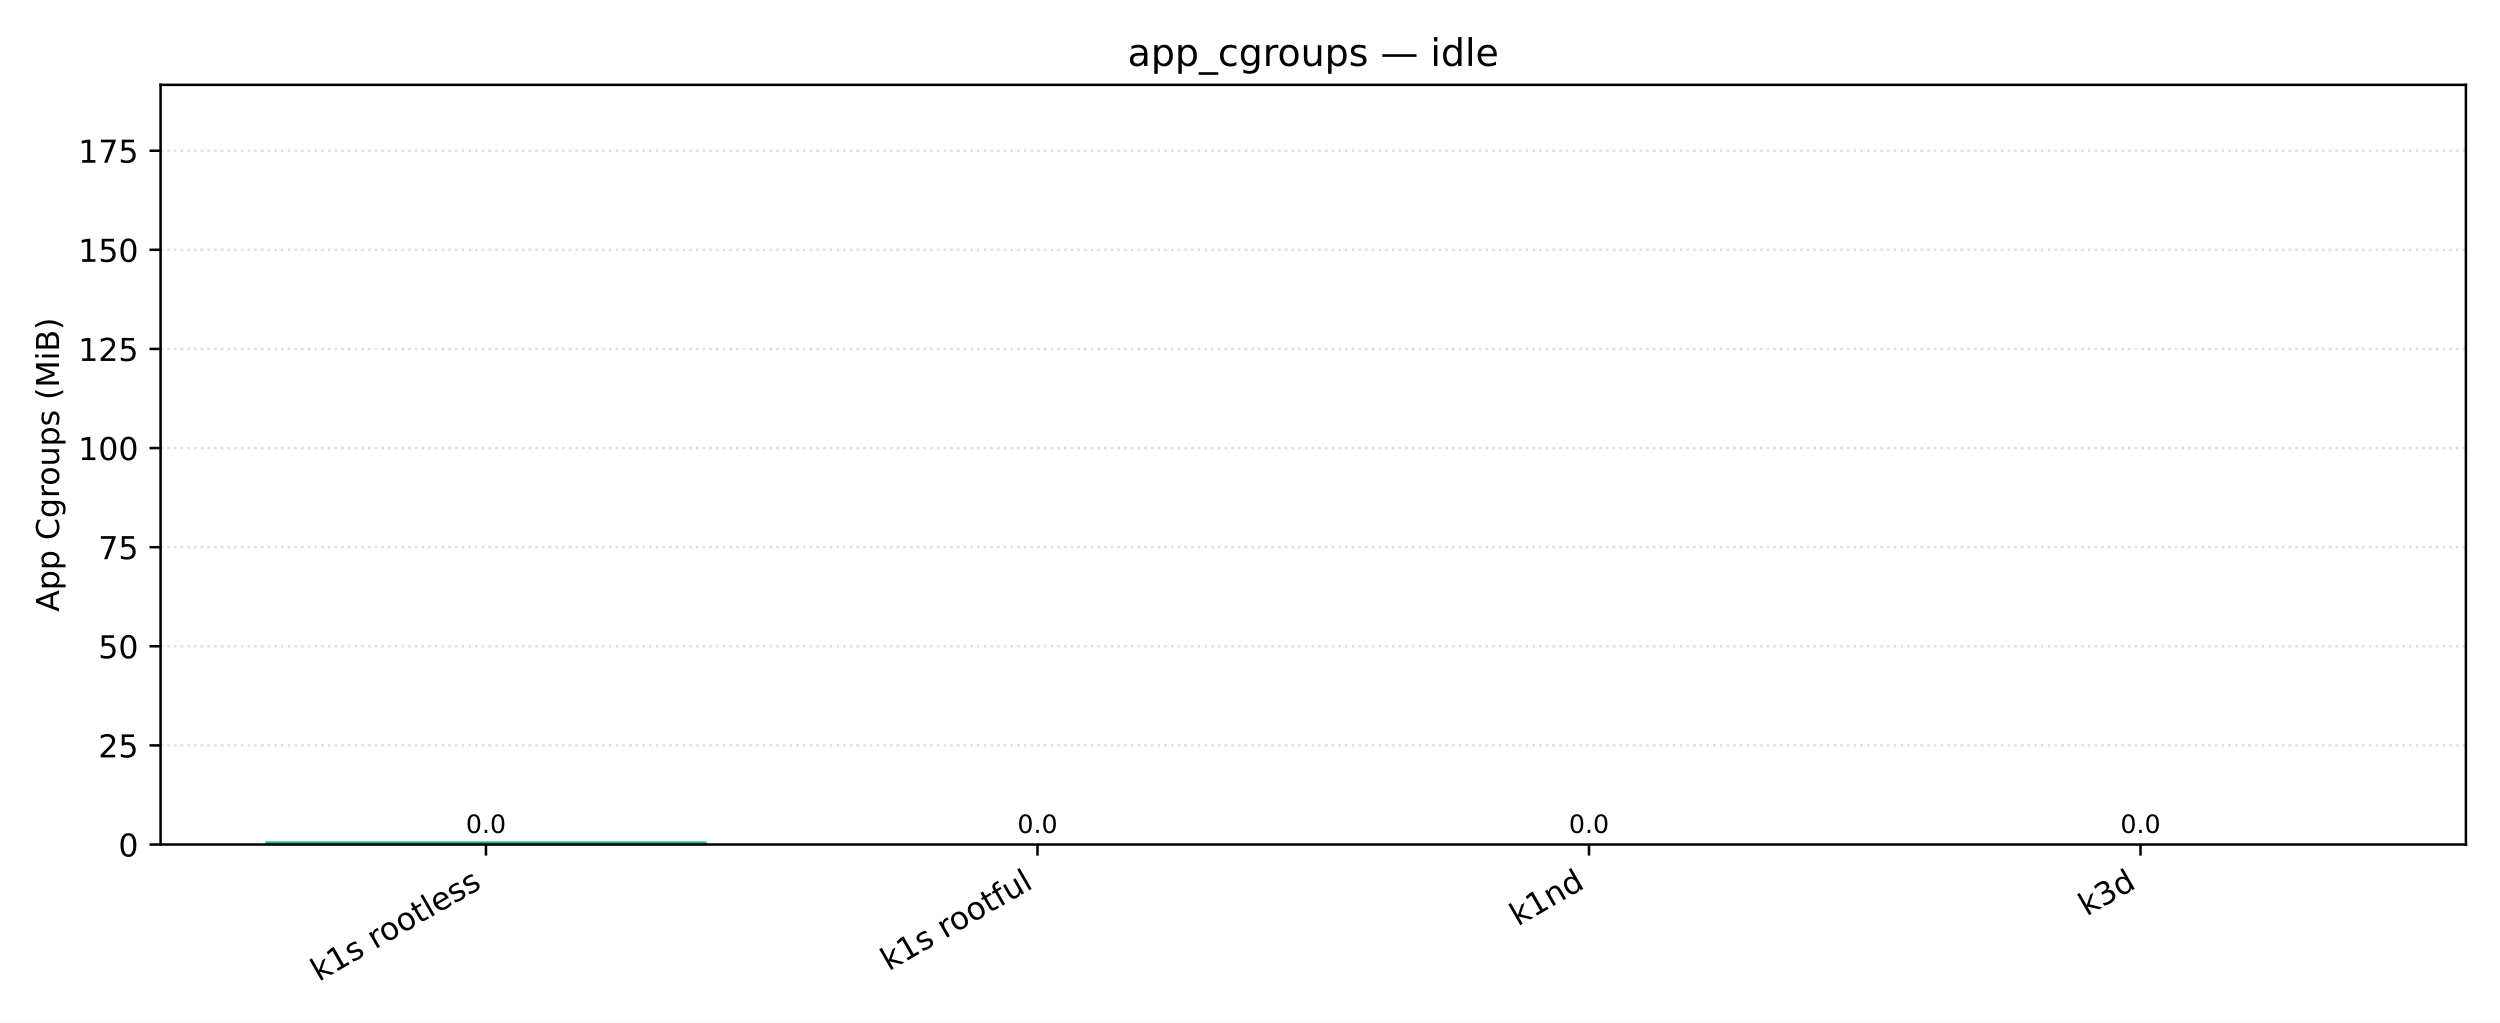
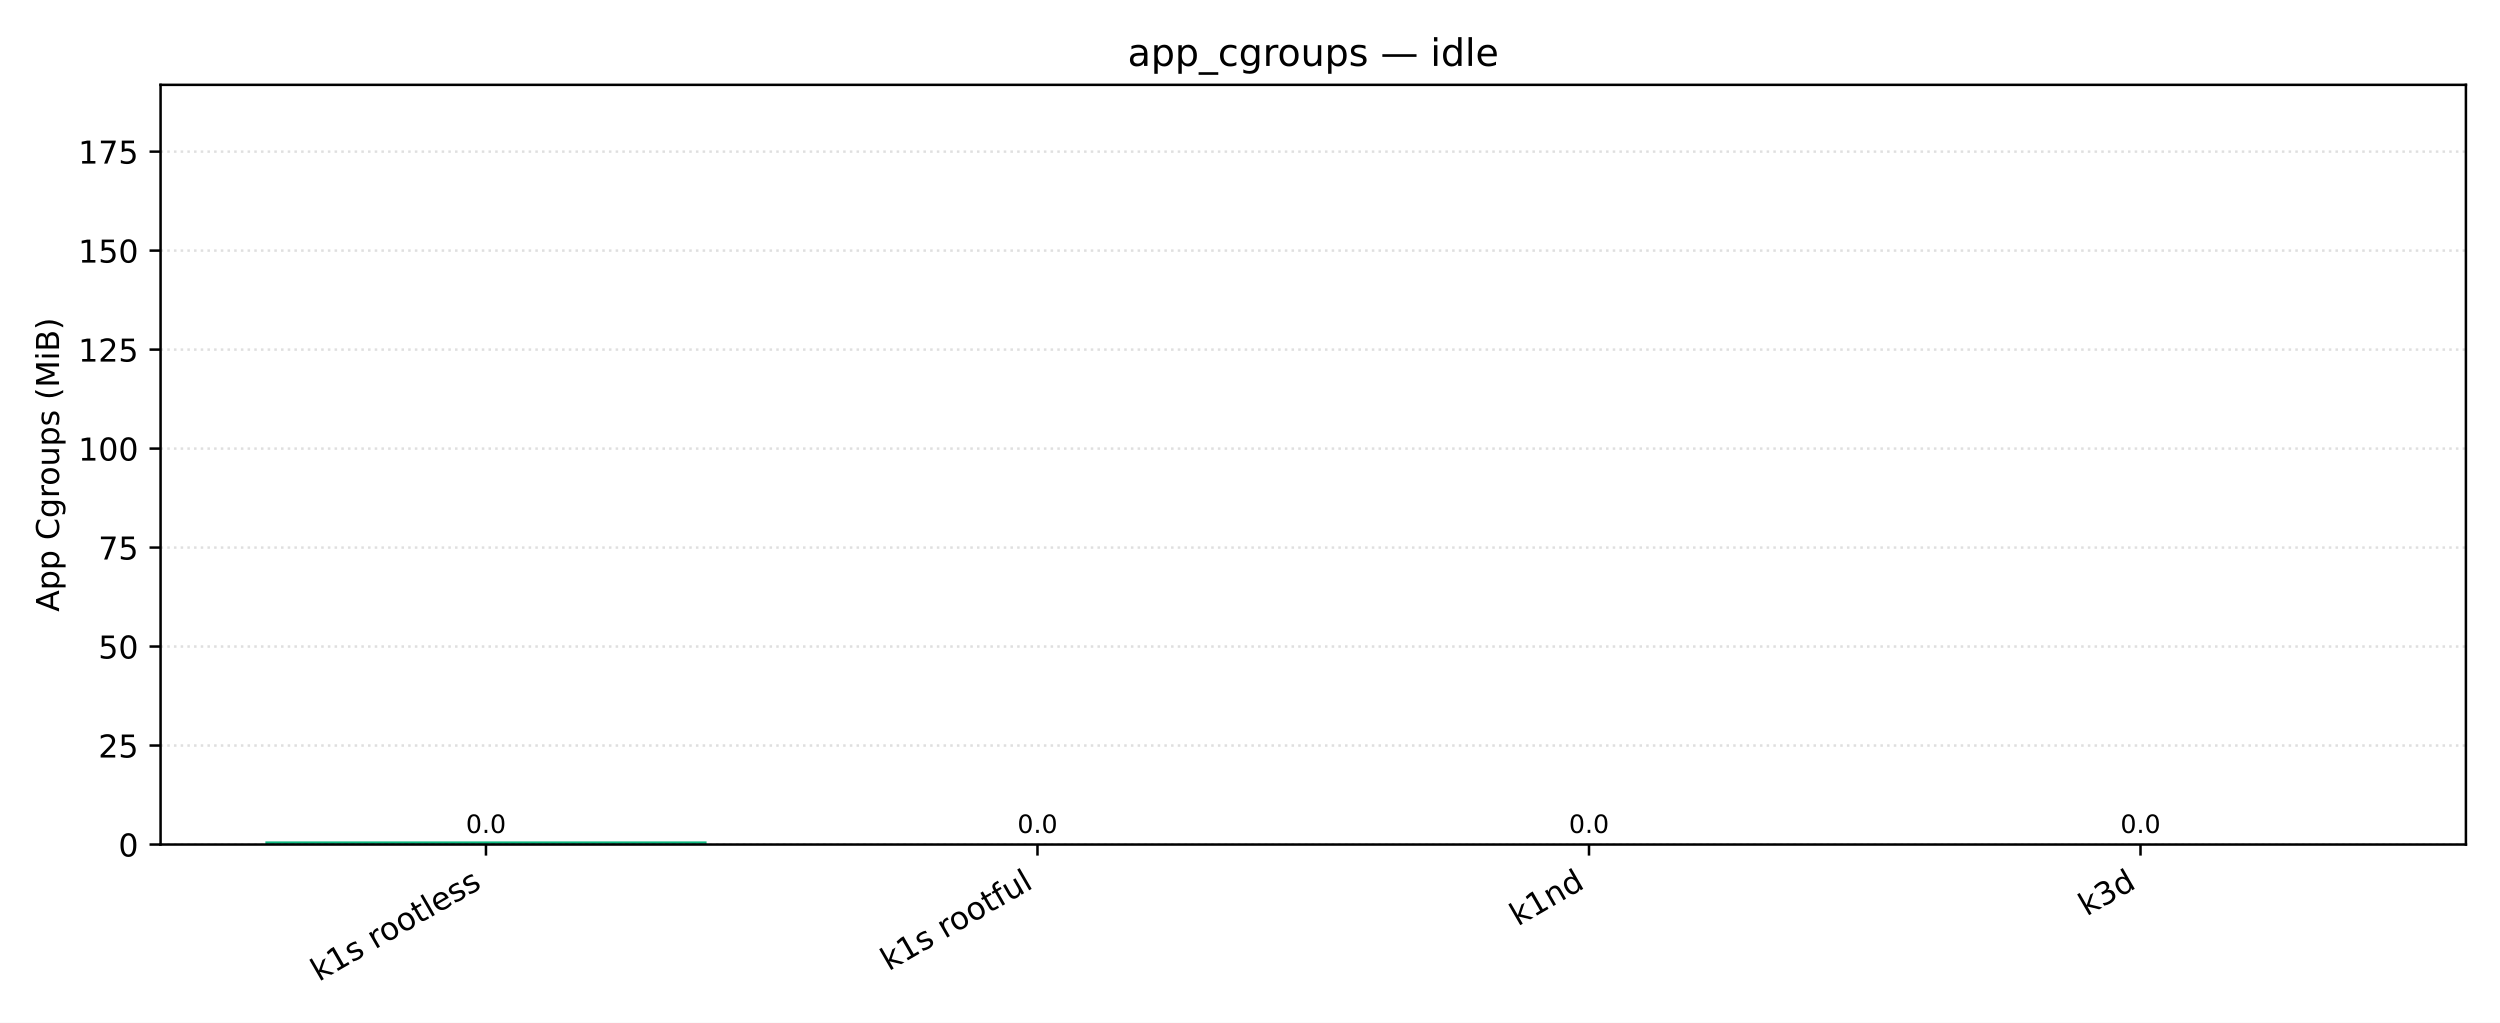
<svg xmlns="http://www.w3.org/2000/svg" xmlns:xlink="http://www.w3.org/1999/xlink" width="792pt" height="324pt" viewBox="0 0 792 324" version="1.1">
  <defs>
    <style type="text/css">*{stroke-linejoin: round; stroke-linecap: butt}</style>
  </defs>
  <g id="figure_1">
    <g id="patch_1">
      <path d="M 0 324  L 792 324  L 792 0  L 0 0  z " style="fill: #ffffff" />
    </g>
    <g id="axes_1">
      <g id="patch_2">
        <path d="M 50.87 267.545  L 781.2 267.545  L 781.2 26.88  L 50.87 26.88  z " style="fill: #ffffff" />
      </g>
      <g id="patch_3">
-         <path d="M 84.067 267.545  L 223.843 267.545  L 223.843 267.545  L 84.067 267.545  z " clip-path="url(#pa3c5a2f63f)" style="fill: #66bb6a; stroke: #10b981; stroke-width: 2; stroke-linejoin: miter" />
+         <path d="M 84.067 267.545  L 223.843 267.545  L 223.843 267.545  L 84.067 267.545  z " clip-path="url(#p626968d63f)" style="fill: #66bb6a; stroke: #10b981; stroke-width: 2; stroke-linejoin: miter" />
      </g>
      <g id="patch_4">
-         <path d="M 258.787 267.545  L 398.563 267.545  L 398.563 267.545  L 258.787 267.545  z " clip-path="url(#pa3c5a2f63f)" style="fill: #2e7d32" />
+         <path d="M 258.787 267.545  L 398.563 267.545  L 398.563 267.545  L 258.787 267.545  z " clip-path="url(#p626968d63f)" style="fill: #2e7d32" />
      </g>
      <g id="patch_5">
-         <path d="M 433.507 267.545  L 573.283 267.545  L 573.283 267.545  L 433.507 267.545  z " clip-path="url(#pa3c5a2f63f)" style="fill: #42a5f5" />
+         <path d="M 433.507 267.545  L 573.283 267.545  L 573.283 267.545  L 433.507 267.545  z " clip-path="url(#p626968d63f)" style="fill: #42a5f5" />
      </g>
      <g id="patch_6">
-         <path d="M 608.227 267.545  L 748.003 267.545  L 748.003 267.545  L 608.227 267.545  z " clip-path="url(#pa3c5a2f63f)" style="fill: #ffb300" />
+         <path d="M 608.227 267.545  L 748.003 267.545  L 748.003 267.545  L 608.227 267.545  z " clip-path="url(#p626968d63f)" style="fill: #ffb300" />
      </g>
      <g id="matplotlib.axis_1">
        <g id="xtick_1">
          <g id="line2d_1">
            <defs>
-               <path id="m17826e147d" d="M 0 0  L 0 3.5  " style="stroke: #000000; stroke-width: 0.8" />
+               <path id="m40254afc37" d="M 0 0  L 0 3.5  " style="stroke: #000000; stroke-width: 0.8" />
            </defs>
            <g>
-               <use xlink:href="#m17826e147d" x="153.955" y="267.545" style="stroke: #000000; stroke-width: 0.8" />
+               <use xlink:href="#m40254afc37" x="153.955" y="267.545" style="stroke: #000000; stroke-width: 0.8" />
            </g>
          </g>
          <g id="text_1">
            <g transform="translate(101.0103 311.0931) rotate(-30) scale(0.1 -0.1)">
              <defs>
                <path id="DejaVuSans-6b" d="M 581 4863  L 1159 4863  L 1159 1991  L 2875 3500  L 3609 3500  L 1753 1863  L 3688 0  L 2938 0  L 1159 1709  L 1159 0  L 581 0  L 581 4863  z " transform="scale(0.015625)" />
                <path id="DejaVuSans-31" d="M 794 531  L 1825 531  L 1825 4091  L 703 3866  L 703 4441  L 1819 4666  L 2450 4666  L 2450 531  L 3481 531  L 3481 0  L 794 0  L 794 531  z " transform="scale(0.015625)" />
                <path id="DejaVuSans-73" d="M 2834 3397  L 2834 2853  Q 2591 2978 2328 3040  Q 2066 3103 1784 3103  Q 1356 3103 1142 2972  Q 928 2841 928 2578  Q 928 2378 1081 2264  Q 1234 2150 1697 2047  L 1894 2003  Q 2506 1872 2764 1633  Q 3022 1394 3022 966  Q 3022 478 2636 193  Q 2250 -91 1575 -91  Q 1294 -91 989 -36  Q 684 19 347 128  L 347 722  Q 666 556 975 473  Q 1284 391 1588 391  Q 1994 391 2212 530  Q 2431 669 2431 922  Q 2431 1156 2273 1281  Q 2116 1406 1581 1522  L 1381 1569  Q 847 1681 609 1914  Q 372 2147 372 2553  Q 372 3047 722 3315  Q 1072 3584 1716 3584  Q 2034 3584 2315 3537  Q 2597 3491 2834 3397  z " transform="scale(0.015625)" />
                <path id="DejaVuSans-20" transform="scale(0.015625)" />
                <path id="DejaVuSans-72" d="M 2631 2963  Q 2534 3019 2420 3045  Q 2306 3072 2169 3072  Q 1681 3072 1420 2755  Q 1159 2438 1159 1844  L 1159 0  L 581 0  L 581 3500  L 1159 3500  L 1159 2956  Q 1341 3275 1631 3429  Q 1922 3584 2338 3584  Q 2397 3584 2469 3576  Q 2541 3569 2628 3553  L 2631 2963  z " transform="scale(0.015625)" />
                <path id="DejaVuSans-6f" d="M 1959 3097  Q 1497 3097 1228 2736  Q 959 2375 959 1747  Q 959 1119 1226 758  Q 1494 397 1959 397  Q 2419 397 2687 759  Q 2956 1122 2956 1747  Q 2956 2369 2687 2733  Q 2419 3097 1959 3097  z M 1959 3584  Q 2709 3584 3137 3096  Q 3566 2609 3566 1747  Q 3566 888 3137 398  Q 2709 -91 1959 -91  Q 1206 -91 779 398  Q 353 888 353 1747  Q 353 2609 779 3096  Q 1206 3584 1959 3584  z " transform="scale(0.015625)" />
                <path id="DejaVuSans-74" d="M 1172 4494  L 1172 3500  L 2356 3500  L 2356 3053  L 1172 3053  L 1172 1153  Q 1172 725 1289 603  Q 1406 481 1766 481  L 2356 481  L 2356 0  L 1766 0  Q 1100 0 847 248  Q 594 497 594 1153  L 594 3053  L 172 3053  L 172 3500  L 594 3500  L 594 4494  L 1172 4494  z " transform="scale(0.015625)" />
                <path id="DejaVuSans-6c" d="M 603 4863  L 1178 4863  L 1178 0  L 603 0  L 603 4863  z " transform="scale(0.015625)" />
                <path id="DejaVuSans-65" d="M 3597 1894  L 3597 1613  L 953 1613  Q 991 1019 1311 708  Q 1631 397 2203 397  Q 2534 397 2845 478  Q 3156 559 3463 722  L 3463 178  Q 3153 47 2828 -22  Q 2503 -91 2169 -91  Q 1331 -91 842 396  Q 353 884 353 1716  Q 353 2575 817 3079  Q 1281 3584 2069 3584  Q 2775 3584 3186 3129  Q 3597 2675 3597 1894  z M 3022 2063  Q 3016 2534 2758 2815  Q 2500 3097 2075 3097  Q 1594 3097 1305 2825  Q 1016 2553 972 2059  L 3022 2063  z " transform="scale(0.015625)" />
              </defs>
              <use xlink:href="#DejaVuSans-6b" />
              <use xlink:href="#DejaVuSans-31" transform="translate(57.91016 0)" />
              <use xlink:href="#DejaVuSans-73" transform="translate(121.5332 0)" />
              <use xlink:href="#DejaVuSans-20" transform="translate(173.6328 0)" />
              <use xlink:href="#DejaVuSans-72" transform="translate(205.4199 0)" />
              <use xlink:href="#DejaVuSans-6f" transform="translate(244.2832 0)" />
              <use xlink:href="#DejaVuSans-6f" transform="translate(305.4648 0)" />
              <use xlink:href="#DejaVuSans-74" transform="translate(366.6465 0)" />
              <use xlink:href="#DejaVuSans-6c" transform="translate(405.8555 0)" />
              <use xlink:href="#DejaVuSans-65" transform="translate(433.6387 0)" />
              <use xlink:href="#DejaVuSans-73" transform="translate(495.1621 0)" />
              <use xlink:href="#DejaVuSans-73" transform="translate(547.2617 0)" />
            </g>
          </g>
        </g>
        <g id="xtick_2">
          <g id="line2d_2">
            <g>
-               <use xlink:href="#m17826e147d" x="328.675" y="267.545" style="stroke: #000000; stroke-width: 0.8" />
+               <use xlink:href="#m40254afc37" x="328.675" y="267.545" style="stroke: #000000; stroke-width: 0.8" />
            </g>
          </g>
          <g id="text_2">
            <g transform="translate(281.545 307.7361) rotate(-30) scale(0.1 -0.1)">
              <defs>
                <path id="DejaVuSans-66" d="M 2375 4863  L 2375 4384  L 1825 4384  Q 1516 4384 1395 4259  Q 1275 4134 1275 3809  L 1275 3500  L 2222 3500  L 2222 3053  L 1275 3053  L 1275 0  L 697 0  L 697 3053  L 147 3053  L 147 3500  L 697 3500  L 697 3744  Q 697 4328 969 4595  Q 1241 4863 1831 4863  L 2375 4863  z " transform="scale(0.015625)" />
                <path id="DejaVuSans-75" d="M 544 1381  L 544 3500  L 1119 3500  L 1119 1403  Q 1119 906 1312 657  Q 1506 409 1894 409  Q 2359 409 2629 706  Q 2900 1003 2900 1516  L 2900 3500  L 3475 3500  L 3475 0  L 2900 0  L 2900 538  Q 2691 219 2414 64  Q 2138 -91 1772 -91  Q 1169 -91 856 284  Q 544 659 544 1381  z M 1991 3584  L 1991 3584  z " transform="scale(0.015625)" />
              </defs>
              <use xlink:href="#DejaVuSans-6b" />
              <use xlink:href="#DejaVuSans-31" transform="translate(57.91016 0)" />
              <use xlink:href="#DejaVuSans-73" transform="translate(121.5332 0)" />
              <use xlink:href="#DejaVuSans-20" transform="translate(173.6328 0)" />
              <use xlink:href="#DejaVuSans-72" transform="translate(205.4199 0)" />
              <use xlink:href="#DejaVuSans-6f" transform="translate(244.2832 0)" />
              <use xlink:href="#DejaVuSans-6f" transform="translate(305.4648 0)" />
              <use xlink:href="#DejaVuSans-74" transform="translate(366.6465 0)" />
              <use xlink:href="#DejaVuSans-66" transform="translate(405.8555 0)" />
              <use xlink:href="#DejaVuSans-75" transform="translate(441.0605 0)" />
              <use xlink:href="#DejaVuSans-6c" transform="translate(504.4395 0)" />
            </g>
          </g>
        </g>
        <g id="xtick_3">
          <g id="line2d_3">
            <g>
-               <use xlink:href="#m17826e147d" x="503.395" y="267.545" style="stroke: #000000; stroke-width: 0.8" />
+               <use xlink:href="#m40254afc37" x="503.395" y="267.545" style="stroke: #000000; stroke-width: 0.8" />
            </g>
          </g>
          <g id="text_3">
            <g transform="translate(480.8439 293.5454) rotate(-30) scale(0.1 -0.1)">
              <defs>
                <path id="DejaVuSans-6e" d="M 3513 2113  L 3513 0  L 2938 0  L 2938 2094  Q 2938 2591 2744 2837  Q 2550 3084 2163 3084  Q 1697 3084 1428 2787  Q 1159 2491 1159 1978  L 1159 0  L 581 0  L 581 3500  L 1159 3500  L 1159 2956  Q 1366 3272 1645 3428  Q 1925 3584 2291 3584  Q 2894 3584 3203 3211  Q 3513 2838 3513 2113  z " transform="scale(0.015625)" />
                <path id="DejaVuSans-64" d="M 2906 2969  L 2906 4863  L 3481 4863  L 3481 0  L 2906 0  L 2906 525  Q 2725 213 2448 61  Q 2172 -91 1784 -91  Q 1150 -91 751 415  Q 353 922 353 1747  Q 353 2572 751 3078  Q 1150 3584 1784 3584  Q 2172 3584 2448 3432  Q 2725 3281 2906 2969  z M 947 1747  Q 947 1113 1208 752  Q 1469 391 1925 391  Q 2381 391 2643 752  Q 2906 1113 2906 1747  Q 2906 2381 2643 2742  Q 2381 3103 1925 3103  Q 1469 3103 1208 2742  Q 947 2381 947 1747  z " transform="scale(0.015625)" />
              </defs>
              <use xlink:href="#DejaVuSans-6b" />
              <use xlink:href="#DejaVuSans-31" transform="translate(57.91016 0)" />
              <use xlink:href="#DejaVuSans-6e" transform="translate(121.5332 0)" />
              <use xlink:href="#DejaVuSans-64" transform="translate(184.9121 0)" />
            </g>
          </g>
        </g>
        <g id="xtick_4">
          <g id="line2d_4">
            <g>
-               <use xlink:href="#m17826e147d" x="678.115" y="267.545" style="stroke: #000000; stroke-width: 0.8" />
+               <use xlink:href="#m40254afc37" x="678.115" y="267.545" style="stroke: #000000; stroke-width: 0.8" />
            </g>
          </g>
          <g id="text_4">
            <g transform="translate(661.0525 290.3767) rotate(-30) scale(0.1 -0.1)">
              <defs>
                <path id="DejaVuSans-33" d="M 2597 2516  Q 3050 2419 3304 2112  Q 3559 1806 3559 1356  Q 3559 666 3084 287  Q 2609 -91 1734 -91  Q 1441 -91 1130 -33  Q 819 25 488 141  L 488 750  Q 750 597 1062 519  Q 1375 441 1716 441  Q 2309 441 2620 675  Q 2931 909 2931 1356  Q 2931 1769 2642 2001  Q 2353 2234 1838 2234  L 1294 2234  L 1294 2753  L 1863 2753  Q 2328 2753 2575 2939  Q 2822 3125 2822 3475  Q 2822 3834 2567 4026  Q 2313 4219 1838 4219  Q 1578 4219 1281 4162  Q 984 4106 628 3988  L 628 4550  Q 988 4650 1302 4700  Q 1616 4750 1894 4750  Q 2613 4750 3031 4423  Q 3450 4097 3450 3541  Q 3450 3153 3228 2886  Q 3006 2619 2597 2516  z " transform="scale(0.015625)" />
              </defs>
              <use xlink:href="#DejaVuSans-6b" />
              <use xlink:href="#DejaVuSans-33" transform="translate(57.91016 0)" />
              <use xlink:href="#DejaVuSans-64" transform="translate(121.5332 0)" />
            </g>
          </g>
        </g>
      </g>
      <g id="matplotlib.axis_2">
        <g id="ytick_1">
          <g id="line2d_5">
-             <path d="M 50.87 267.545  L 781.2 267.545  " clip-path="url(#pa3c5a2f63f)" style="fill: none; stroke-dasharray: 0.8,1.32; stroke-dashoffset: 0; stroke: #b0b0b0; stroke-opacity: 0.4; stroke-width: 0.8" />
+             <path d="M 50.87 267.545  L 781.2 267.545  " clip-path="url(#p626968d63f)" style="fill: none; stroke-dasharray: 0.8,1.32; stroke-dashoffset: 0; stroke: #b0b0b0; stroke-opacity: 0.4; stroke-width: 0.8" />
          </g>
          <g id="line2d_6">
            <defs>
-               <path id="mdfa970d5e2" d="M 0 0  L -3.5 0  " style="stroke: #000000; stroke-width: 0.8" />
+               <path id="m950c313ab3" d="M 0 0  L -3.5 0  " style="stroke: #000000; stroke-width: 0.8" />
            </defs>
            <g>
-               <use xlink:href="#mdfa970d5e2" x="50.87" y="267.545" style="stroke: #000000; stroke-width: 0.8" />
+               <use xlink:href="#m950c313ab3" x="50.87" y="267.545" style="stroke: #000000; stroke-width: 0.8" />
            </g>
          </g>
          <g id="text_5">
            <g transform="translate(37.5075 271.3447) scale(0.1 -0.1)">
              <defs>
                <path id="DejaVuSans-30" d="M 2034 4250  Q 1547 4250 1301 3770  Q 1056 3291 1056 2328  Q 1056 1369 1301 889  Q 1547 409 2034 409  Q 2525 409 2770 889  Q 3016 1369 3016 2328  Q 3016 3291 2770 3770  Q 2525 4250 2034 4250  z M 2034 4750  Q 2819 4750 3233 4129  Q 3647 3509 3647 2328  Q 3647 1150 3233 529  Q 2819 -91 2034 -91  Q 1250 -91 836 529  Q 422 1150 422 2328  Q 422 3509 836 4129  Q 1250 4750 2034 4750  z " transform="scale(0.015625)" />
              </defs>
              <use xlink:href="#DejaVuSans-30" />
            </g>
          </g>
        </g>
        <g id="ytick_2">
          <g id="line2d_7">
-             <path d="M 50.87 236.146  L 781.2 236.146  " clip-path="url(#pa3c5a2f63f)" style="fill: none; stroke-dasharray: 0.8,1.32; stroke-dashoffset: 0; stroke: #b0b0b0; stroke-opacity: 0.4; stroke-width: 0.8" />
+             <path d="M 50.87 236.187  L 781.2 236.187  " clip-path="url(#p626968d63f)" style="fill: none; stroke-dasharray: 0.8,1.32; stroke-dashoffset: 0; stroke: #b0b0b0; stroke-opacity: 0.4; stroke-width: 0.8" />
          </g>
          <g id="line2d_8">
            <g>
-               <use xlink:href="#mdfa970d5e2" x="50.87" y="236.146" style="stroke: #000000; stroke-width: 0.8" />
+               <use xlink:href="#m950c313ab3" x="50.87" y="236.187" style="stroke: #000000; stroke-width: 0.8" />
            </g>
          </g>
          <g id="text_6">
-             <g transform="translate(31.145 239.9448) scale(0.1 -0.1)">
+             <g transform="translate(31.145 239.9863) scale(0.1 -0.1)">
              <defs>
                <path id="DejaVuSans-32" d="M 1228 531  L 3431 531  L 3431 0  L 469 0  L 469 531  Q 828 903 1448 1529  Q 2069 2156 2228 2338  Q 2531 2678 2651 2914  Q 2772 3150 2772 3378  Q 2772 3750 2511 3984  Q 2250 4219 1831 4219  Q 1534 4219 1204 4116  Q 875 4013 500 3803  L 500 4441  Q 881 4594 1212 4672  Q 1544 4750 1819 4750  Q 2544 4750 2975 4387  Q 3406 4025 3406 3419  Q 3406 3131 3298 2873  Q 3191 2616 2906 2266  Q 2828 2175 2409 1742  Q 1991 1309 1228 531  z " transform="scale(0.015625)" />
                <path id="DejaVuSans-35" d="M 691 4666  L 3169 4666  L 3169 4134  L 1269 4134  L 1269 2991  Q 1406 3038 1543 3061  Q 1681 3084 1819 3084  Q 2600 3084 3056 2656  Q 3513 2228 3513 1497  Q 3513 744 3044 326  Q 2575 -91 1722 -91  Q 1428 -91 1123 -41  Q 819 9 494 109  L 494 744  Q 775 591 1075 516  Q 1375 441 1709 441  Q 2250 441 2565 725  Q 2881 1009 2881 1497  Q 2881 1984 2565 2268  Q 2250 2553 1709 2553  Q 1456 2553 1204 2497  Q 953 2441 691 2322  L 691 4666  z " transform="scale(0.015625)" />
              </defs>
              <use xlink:href="#DejaVuSans-32" />
              <use xlink:href="#DejaVuSans-35" transform="translate(63.62305 0)" />
            </g>
          </g>
        </g>
        <g id="ytick_3">
          <g id="line2d_9">
-             <path d="M 50.87 204.746  L 781.2 204.746  " clip-path="url(#pa3c5a2f63f)" style="fill: none; stroke-dasharray: 0.8,1.32; stroke-dashoffset: 0; stroke: #b0b0b0; stroke-opacity: 0.4; stroke-width: 0.8" />
+             <path d="M 50.87 204.829  L 781.2 204.829  " clip-path="url(#p626968d63f)" style="fill: none; stroke-dasharray: 0.8,1.32; stroke-dashoffset: 0; stroke: #b0b0b0; stroke-opacity: 0.4; stroke-width: 0.8" />
          </g>
          <g id="line2d_10">
            <g>
-               <use xlink:href="#mdfa970d5e2" x="50.87" y="204.746" style="stroke: #000000; stroke-width: 0.8" />
+               <use xlink:href="#m950c313ab3" x="50.87" y="204.829" style="stroke: #000000; stroke-width: 0.8" />
            </g>
          </g>
          <g id="text_7">
-             <g transform="translate(31.145 208.5449) scale(0.1 -0.1)">
+             <g transform="translate(31.145 208.628) scale(0.1 -0.1)">
              <use xlink:href="#DejaVuSans-35" />
              <use xlink:href="#DejaVuSans-30" transform="translate(63.62305 0)" />
            </g>
          </g>
        </g>
        <g id="ytick_4">
          <g id="line2d_11">
-             <path d="M 50.87 173.346  L 781.2 173.346  " clip-path="url(#pa3c5a2f63f)" style="fill: none; stroke-dasharray: 0.8,1.32; stroke-dashoffset: 0; stroke: #b0b0b0; stroke-opacity: 0.4; stroke-width: 0.8" />
+             <path d="M 50.87 173.47  L 781.2 173.47  " clip-path="url(#p626968d63f)" style="fill: none; stroke-dasharray: 0.8,1.32; stroke-dashoffset: 0; stroke: #b0b0b0; stroke-opacity: 0.4; stroke-width: 0.8" />
          </g>
          <g id="line2d_12">
            <g>
-               <use xlink:href="#mdfa970d5e2" x="50.87" y="173.346" style="stroke: #000000; stroke-width: 0.8" />
+               <use xlink:href="#m950c313ab3" x="50.87" y="173.47" style="stroke: #000000; stroke-width: 0.8" />
            </g>
          </g>
          <g id="text_8">
-             <g transform="translate(31.145 177.145) scale(0.1 -0.1)">
+             <g transform="translate(31.145 177.2697) scale(0.1 -0.1)">
              <defs>
                <path id="DejaVuSans-37" d="M 525 4666  L 3525 4666  L 3525 4397  L 1831 0  L 1172 0  L 2766 4134  L 525 4134  L 525 4666  z " transform="scale(0.015625)" />
              </defs>
              <use xlink:href="#DejaVuSans-37" />
              <use xlink:href="#DejaVuSans-35" transform="translate(63.62305 0)" />
            </g>
          </g>
        </g>
        <g id="ytick_5">
          <g id="line2d_13">
-             <path d="M 50.87 141.946  L 781.2 141.946  " clip-path="url(#pa3c5a2f63f)" style="fill: none; stroke-dasharray: 0.8,1.32; stroke-dashoffset: 0; stroke: #b0b0b0; stroke-opacity: 0.4; stroke-width: 0.8" />
+             <path d="M 50.87 142.112  L 781.2 142.112  " clip-path="url(#p626968d63f)" style="fill: none; stroke-dasharray: 0.8,1.32; stroke-dashoffset: 0; stroke: #b0b0b0; stroke-opacity: 0.4; stroke-width: 0.8" />
          </g>
          <g id="line2d_14">
            <g>
-               <use xlink:href="#mdfa970d5e2" x="50.87" y="141.946" style="stroke: #000000; stroke-width: 0.8" />
+               <use xlink:href="#m950c313ab3" x="50.87" y="142.112" style="stroke: #000000; stroke-width: 0.8" />
            </g>
          </g>
          <g id="text_9">
-             <g transform="translate(24.7825 145.7451) scale(0.1 -0.1)">
+             <g transform="translate(24.7825 145.9113) scale(0.1 -0.1)">
              <use xlink:href="#DejaVuSans-31" />
              <use xlink:href="#DejaVuSans-30" transform="translate(63.62305 0)" />
              <use xlink:href="#DejaVuSans-30" transform="translate(127.2461 0)" />
            </g>
          </g>
        </g>
        <g id="ytick_6">
          <g id="line2d_15">
-             <path d="M 50.87 110.546  L 781.2 110.546  " clip-path="url(#pa3c5a2f63f)" style="fill: none; stroke-dasharray: 0.8,1.32; stroke-dashoffset: 0; stroke: #b0b0b0; stroke-opacity: 0.4; stroke-width: 0.8" />
+             <path d="M 50.87 110.754  L 781.2 110.754  " clip-path="url(#p626968d63f)" style="fill: none; stroke-dasharray: 0.8,1.32; stroke-dashoffset: 0; stroke: #b0b0b0; stroke-opacity: 0.4; stroke-width: 0.8" />
          </g>
          <g id="line2d_16">
            <g>
-               <use xlink:href="#mdfa970d5e2" x="50.87" y="110.546" style="stroke: #000000; stroke-width: 0.8" />
+               <use xlink:href="#m950c313ab3" x="50.87" y="110.754" style="stroke: #000000; stroke-width: 0.8" />
            </g>
          </g>
          <g id="text_10">
-             <g transform="translate(24.7825 114.3452) scale(0.1 -0.1)">
+             <g transform="translate(24.7825 114.553) scale(0.1 -0.1)">
              <use xlink:href="#DejaVuSans-31" />
              <use xlink:href="#DejaVuSans-32" transform="translate(63.62305 0)" />
              <use xlink:href="#DejaVuSans-35" transform="translate(127.2461 0)" />
            </g>
          </g>
        </g>
        <g id="ytick_7">
          <g id="line2d_17">
-             <path d="M 50.87 79.146  L 781.2 79.146  " clip-path="url(#pa3c5a2f63f)" style="fill: none; stroke-dasharray: 0.8,1.32; stroke-dashoffset: 0; stroke: #b0b0b0; stroke-opacity: 0.4; stroke-width: 0.8" />
+             <path d="M 50.87 79.395  L 781.2 79.395  " clip-path="url(#p626968d63f)" style="fill: none; stroke-dasharray: 0.8,1.32; stroke-dashoffset: 0; stroke: #b0b0b0; stroke-opacity: 0.4; stroke-width: 0.8" />
          </g>
          <g id="line2d_18">
            <g>
-               <use xlink:href="#mdfa970d5e2" x="50.87" y="79.146" style="stroke: #000000; stroke-width: 0.8" />
+               <use xlink:href="#m950c313ab3" x="50.87" y="79.395" style="stroke: #000000; stroke-width: 0.8" />
            </g>
          </g>
          <g id="text_11">
-             <g transform="translate(24.7825 82.94532) scale(0.1 -0.1)">
+             <g transform="translate(24.7825 83.19464) scale(0.1 -0.1)">
              <use xlink:href="#DejaVuSans-31" />
              <use xlink:href="#DejaVuSans-35" transform="translate(63.62305 0)" />
              <use xlink:href="#DejaVuSans-30" transform="translate(127.2461 0)" />
            </g>
          </g>
        </g>
        <g id="ytick_8">
          <g id="line2d_19">
-             <path d="M 50.87 47.746  L 781.2 47.746  " clip-path="url(#pa3c5a2f63f)" style="fill: none; stroke-dasharray: 0.8,1.32; stroke-dashoffset: 0; stroke: #b0b0b0; stroke-opacity: 0.4; stroke-width: 0.8" />
+             <path d="M 50.87 48.037  L 781.2 48.037  " clip-path="url(#p626968d63f)" style="fill: none; stroke-dasharray: 0.8,1.32; stroke-dashoffset: 0; stroke: #b0b0b0; stroke-opacity: 0.4; stroke-width: 0.8" />
          </g>
          <g id="line2d_20">
            <g>
-               <use xlink:href="#mdfa970d5e2" x="50.87" y="47.746" style="stroke: #000000; stroke-width: 0.8" />
+               <use xlink:href="#m950c313ab3" x="50.87" y="48.037" style="stroke: #000000; stroke-width: 0.8" />
            </g>
          </g>
          <g id="text_12">
-             <g transform="translate(24.7825 51.54543) scale(0.1 -0.1)">
+             <g transform="translate(24.7825 51.8363) scale(0.1 -0.1)">
              <use xlink:href="#DejaVuSans-31" />
              <use xlink:href="#DejaVuSans-37" transform="translate(63.62305 0)" />
              <use xlink:href="#DejaVuSans-35" transform="translate(127.2461 0)" />
            </g>
          </g>
        </g>
        <g id="text_13">
          <g transform="translate(18.70281 193.8104) rotate(-90) scale(0.1 -0.1)">
            <defs>
              <path id="DejaVuSans-41" d="M 2188 4044  L 1331 1722  L 3047 1722  L 2188 4044  z M 1831 4666  L 2547 4666  L 4325 0  L 3669 0  L 3244 1197  L 1141 1197  L 716 0  L 50 0  L 1831 4666  z " transform="scale(0.015625)" />
              <path id="DejaVuSans-70" d="M 1159 525  L 1159 -1331  L 581 -1331  L 581 3500  L 1159 3500  L 1159 2969  Q 1341 3281 1617 3432  Q 1894 3584 2278 3584  Q 2916 3584 3314 3078  Q 3713 2572 3713 1747  Q 3713 922 3314 415  Q 2916 -91 2278 -91  Q 1894 -91 1617 61  Q 1341 213 1159 525  z M 3116 1747  Q 3116 2381 2855 2742  Q 2594 3103 2138 3103  Q 1681 3103 1420 2742  Q 1159 2381 1159 1747  Q 1159 1113 1420 752  Q 1681 391 2138 391  Q 2594 391 2855 752  Q 3116 1113 3116 1747  z " transform="scale(0.015625)" />
              <path id="DejaVuSans-43" d="M 4122 4306  L 4122 3641  Q 3803 3938 3442 4084  Q 3081 4231 2675 4231  Q 1875 4231 1450 3742  Q 1025 3253 1025 2328  Q 1025 1406 1450 917  Q 1875 428 2675 428  Q 3081 428 3442 575  Q 3803 722 4122 1019  L 4122 359  Q 3791 134 3420 21  Q 3050 -91 2638 -91  Q 1578 -91 968 557  Q 359 1206 359 2328  Q 359 3453 968 4101  Q 1578 4750 2638 4750  Q 3056 4750 3426 4639  Q 3797 4528 4122 4306  z " transform="scale(0.015625)" />
              <path id="DejaVuSans-67" d="M 2906 1791  Q 2906 2416 2648 2759  Q 2391 3103 1925 3103  Q 1463 3103 1205 2759  Q 947 2416 947 1791  Q 947 1169 1205 825  Q 1463 481 1925 481  Q 2391 481 2648 825  Q 2906 1169 2906 1791  z M 3481 434  Q 3481 -459 3084 -895  Q 2688 -1331 1869 -1331  Q 1566 -1331 1297 -1286  Q 1028 -1241 775 -1147  L 775 -588  Q 1028 -725 1275 -790  Q 1522 -856 1778 -856  Q 2344 -856 2625 -561  Q 2906 -266 2906 331  L 2906 616  Q 2728 306 2450 153  Q 2172 0 1784 0  Q 1141 0 747 490  Q 353 981 353 1791  Q 353 2603 747 3093  Q 1141 3584 1784 3584  Q 2172 3584 2450 3431  Q 2728 3278 2906 2969  L 2906 3500  L 3481 3500  L 3481 434  z " transform="scale(0.015625)" />
              <path id="DejaVuSans-28" d="M 1984 4856  Q 1566 4138 1362 3434  Q 1159 2731 1159 2009  Q 1159 1288 1364 580  Q 1569 -128 1984 -844  L 1484 -844  Q 1016 -109 783 600  Q 550 1309 550 2009  Q 550 2706 781 3412  Q 1013 4119 1484 4856  L 1984 4856  z " transform="scale(0.015625)" />
              <path id="DejaVuSans-4d" d="M 628 4666  L 1569 4666  L 2759 1491  L 3956 4666  L 4897 4666  L 4897 0  L 4281 0  L 4281 4097  L 3078 897  L 2444 897  L 1241 4097  L 1241 0  L 628 0  L 628 4666  z " transform="scale(0.015625)" />
              <path id="DejaVuSans-69" d="M 603 3500  L 1178 3500  L 1178 0  L 603 0  L 603 3500  z M 603 4863  L 1178 4863  L 1178 4134  L 603 4134  L 603 4863  z " transform="scale(0.015625)" />
              <path id="DejaVuSans-42" d="M 1259 2228  L 1259 519  L 2272 519  Q 2781 519 3026 730  Q 3272 941 3272 1375  Q 3272 1813 3026 2020  Q 2781 2228 2272 2228  L 1259 2228  z M 1259 4147  L 1259 2741  L 2194 2741  Q 2656 2741 2882 2914  Q 3109 3088 3109 3444  Q 3109 3797 2882 3972  Q 2656 4147 2194 4147  L 1259 4147  z M 628 4666  L 2241 4666  Q 2963 4666 3353 4366  Q 3744 4066 3744 3513  Q 3744 3084 3544 2831  Q 3344 2578 2956 2516  Q 3422 2416 3680 2098  Q 3938 1781 3938 1306  Q 3938 681 3513 340  Q 3088 0 2303 0  L 628 0  L 628 4666  z " transform="scale(0.015625)" />
              <path id="DejaVuSans-29" d="M 513 4856  L 1013 4856  Q 1481 4119 1714 3412  Q 1947 2706 1947 2009  Q 1947 1309 1714 600  Q 1481 -109 1013 -844  L 513 -844  Q 928 -128 1133 580  Q 1338 1288 1338 2009  Q 1338 2731 1133 3434  Q 928 4138 513 4856  z " transform="scale(0.015625)" />
            </defs>
            <use xlink:href="#DejaVuSans-41" />
            <use xlink:href="#DejaVuSans-70" transform="translate(68.4082 0)" />
            <use xlink:href="#DejaVuSans-70" transform="translate(131.8848 0)" />
            <use xlink:href="#DejaVuSans-20" transform="translate(195.3613 0)" />
            <use xlink:href="#DejaVuSans-43" transform="translate(227.1484 0)" />
            <use xlink:href="#DejaVuSans-67" transform="translate(296.9727 0)" />
            <use xlink:href="#DejaVuSans-72" transform="translate(360.4492 0)" />
            <use xlink:href="#DejaVuSans-6f" transform="translate(399.3125 0)" />
            <use xlink:href="#DejaVuSans-75" transform="translate(460.4941 0)" />
            <use xlink:href="#DejaVuSans-70" transform="translate(523.873 0)" />
            <use xlink:href="#DejaVuSans-73" transform="translate(587.3496 0)" />
            <use xlink:href="#DejaVuSans-20" transform="translate(639.4492 0)" />
            <use xlink:href="#DejaVuSans-28" transform="translate(671.2363 0)" />
            <use xlink:href="#DejaVuSans-4d" transform="translate(710.25 0)" />
            <use xlink:href="#DejaVuSans-69" transform="translate(796.5293 0)" />
            <use xlink:href="#DejaVuSans-42" transform="translate(824.3125 0)" />
            <use xlink:href="#DejaVuSans-29" transform="translate(892.916 0)" />
          </g>
        </g>
      </g>
      <g id="patch_7">
        <path d="M 50.87 267.545  L 50.87 26.88  " style="fill: none; stroke: #000000; stroke-width: 0.8; stroke-linejoin: miter; stroke-linecap: square" />
      </g>
      <g id="patch_8">
        <path d="M 781.2 267.545  L 781.2 26.88  " style="fill: none; stroke: #000000; stroke-width: 0.8; stroke-linejoin: miter; stroke-linecap: square" />
      </g>
      <g id="patch_9">
        <path d="M 50.87 267.545  L 781.2 267.545  " style="fill: none; stroke: #000000; stroke-width: 0.8; stroke-linejoin: miter; stroke-linecap: square" />
      </g>
      <g id="patch_10">
        <path d="M 50.87 26.88  L 781.2 26.88  " style="fill: none; stroke: #000000; stroke-width: 0.8; stroke-linejoin: miter; stroke-linecap: square" />
      </g>
      <g id="text_14">
        <g transform="translate(147.5936 263.8817) scale(0.08 -0.08)">
          <defs>
            <path id="DejaVuSans-2e" d="M 684 794  L 1344 794  L 1344 0  L 684 0  L 684 794  z " transform="scale(0.015625)" />
          </defs>
          <use xlink:href="#DejaVuSans-30" />
          <use xlink:href="#DejaVuSans-2e" transform="translate(63.62305 0)" />
          <use xlink:href="#DejaVuSans-30" transform="translate(95.41016 0)" />
        </g>
      </g>
      <g id="text_15">
        <g transform="translate(322.3137 263.8817) scale(0.08 -0.08)">
          <use xlink:href="#DejaVuSans-30" />
          <use xlink:href="#DejaVuSans-2e" transform="translate(63.62305 0)" />
          <use xlink:href="#DejaVuSans-30" transform="translate(95.41016 0)" />
        </g>
      </g>
      <g id="text_16">
        <g transform="translate(497.0338 263.8817) scale(0.08 -0.08)">
          <use xlink:href="#DejaVuSans-30" />
          <use xlink:href="#DejaVuSans-2e" transform="translate(63.62305 0)" />
          <use xlink:href="#DejaVuSans-30" transform="translate(95.41016 0)" />
        </g>
      </g>
      <g id="text_17">
        <g transform="translate(671.7539 263.8817) scale(0.08 -0.08)">
          <use xlink:href="#DejaVuSans-30" />
          <use xlink:href="#DejaVuSans-2e" transform="translate(63.62305 0)" />
          <use xlink:href="#DejaVuSans-30" transform="translate(95.41016 0)" />
        </g>
      </g>
      <g id="text_18">
        <g transform="translate(357.2434 20.88) scale(0.12 -0.12)">
          <defs>
            <path id="DejaVuSans-61" d="M 2194 1759  Q 1497 1759 1228 1600  Q 959 1441 959 1056  Q 959 750 1161 570  Q 1363 391 1709 391  Q 2188 391 2477 730  Q 2766 1069 2766 1631  L 2766 1759  L 2194 1759  z M 3341 1997  L 3341 0  L 2766 0  L 2766 531  Q 2569 213 2275 61  Q 1981 -91 1556 -91  Q 1019 -91 701 211  Q 384 513 384 1019  Q 384 1609 779 1909  Q 1175 2209 1959 2209  L 2766 2209  L 2766 2266  Q 2766 2663 2505 2880  Q 2244 3097 1772 3097  Q 1472 3097 1187 3025  Q 903 2953 641 2809  L 641 3341  Q 956 3463 1253 3523  Q 1550 3584 1831 3584  Q 2591 3584 2966 3190  Q 3341 2797 3341 1997  z " transform="scale(0.015625)" />
            <path id="DejaVuSans-5f" d="M 3263 -1063  L 3263 -1509  L -63 -1509  L -63 -1063  L 3263 -1063  z " transform="scale(0.015625)" />
            <path id="DejaVuSans-63" d="M 3122 3366  L 3122 2828  Q 2878 2963 2633 3030  Q 2388 3097 2138 3097  Q 1578 3097 1268 2742  Q 959 2388 959 1747  Q 959 1106 1268 751  Q 1578 397 2138 397  Q 2388 397 2633 464  Q 2878 531 3122 666  L 3122 134  Q 2881 22 2623 -34  Q 2366 -91 2075 -91  Q 1284 -91 818 406  Q 353 903 353 1747  Q 353 2603 823 3093  Q 1294 3584 2113 3584  Q 2378 3584 2631 3529  Q 2884 3475 3122 3366  z " transform="scale(0.015625)" />
            <path id="DejaVuSans-2014" d="M 313 1978  L 6088 1978  L 6088 1528  L 313 1528  L 313 1978  z " transform="scale(0.015625)" />
          </defs>
          <use xlink:href="#DejaVuSans-61" />
          <use xlink:href="#DejaVuSans-70" transform="translate(61.2793 0)" />
          <use xlink:href="#DejaVuSans-70" transform="translate(124.7559 0)" />
          <use xlink:href="#DejaVuSans-5f" transform="translate(188.2324 0)" />
          <use xlink:href="#DejaVuSans-63" transform="translate(238.2324 0)" />
          <use xlink:href="#DejaVuSans-67" transform="translate(293.2129 0)" />
          <use xlink:href="#DejaVuSans-72" transform="translate(356.6895 0)" />
          <use xlink:href="#DejaVuSans-6f" transform="translate(395.5527 0)" />
          <use xlink:href="#DejaVuSans-75" transform="translate(456.7344 0)" />
          <use xlink:href="#DejaVuSans-70" transform="translate(520.1133 0)" />
          <use xlink:href="#DejaVuSans-73" transform="translate(583.5898 0)" />
          <use xlink:href="#DejaVuSans-20" transform="translate(635.6895 0)" />
          <use xlink:href="#DejaVuSans-2014" transform="translate(667.4766 0)" />
          <use xlink:href="#DejaVuSans-20" transform="translate(767.4766 0)" />
          <use xlink:href="#DejaVuSans-69" transform="translate(799.2637 0)" />
          <use xlink:href="#DejaVuSans-64" transform="translate(827.0469 0)" />
          <use xlink:href="#DejaVuSans-6c" transform="translate(890.5234 0)" />
          <use xlink:href="#DejaVuSans-65" transform="translate(918.3066 0)" />
        </g>
      </g>
    </g>
  </g>
  <defs>
-     <clipPath id="pa3c5a2f63f">
+     <clipPath id="p626968d63f">
      <rect x="50.87" y="26.88" width="730.33" height="240.665" />
    </clipPath>
  </defs>
</svg>
